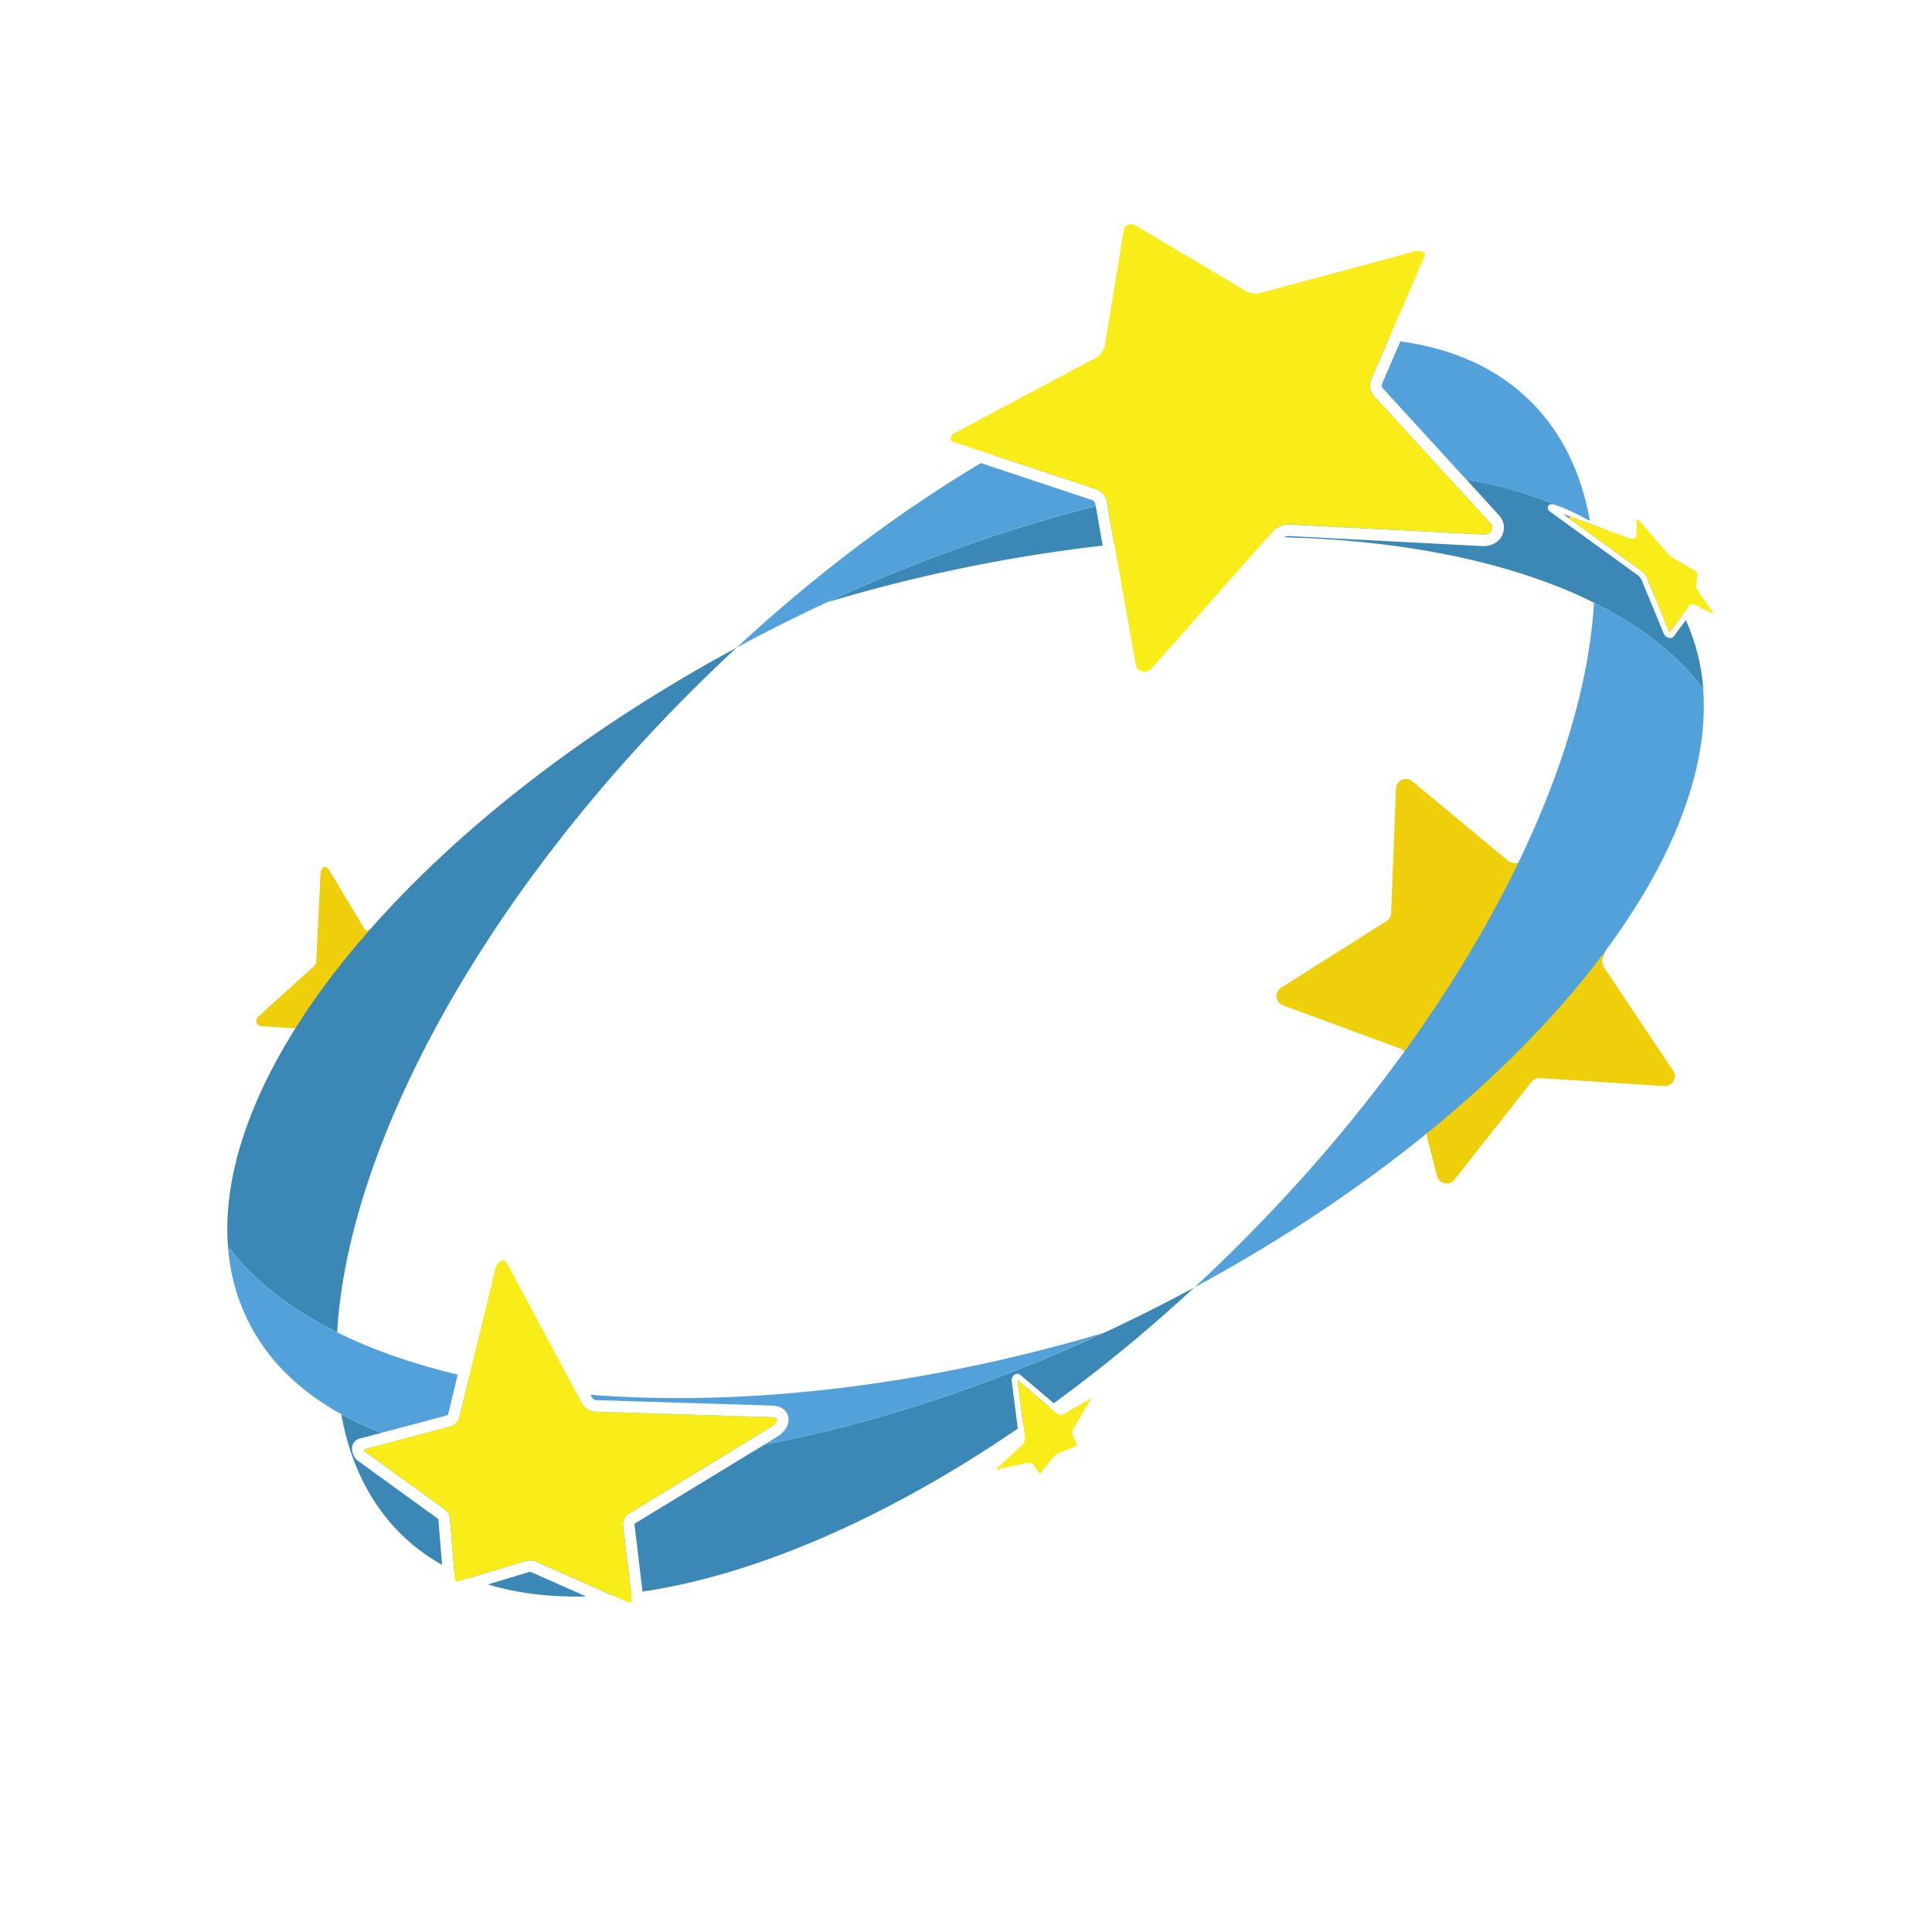
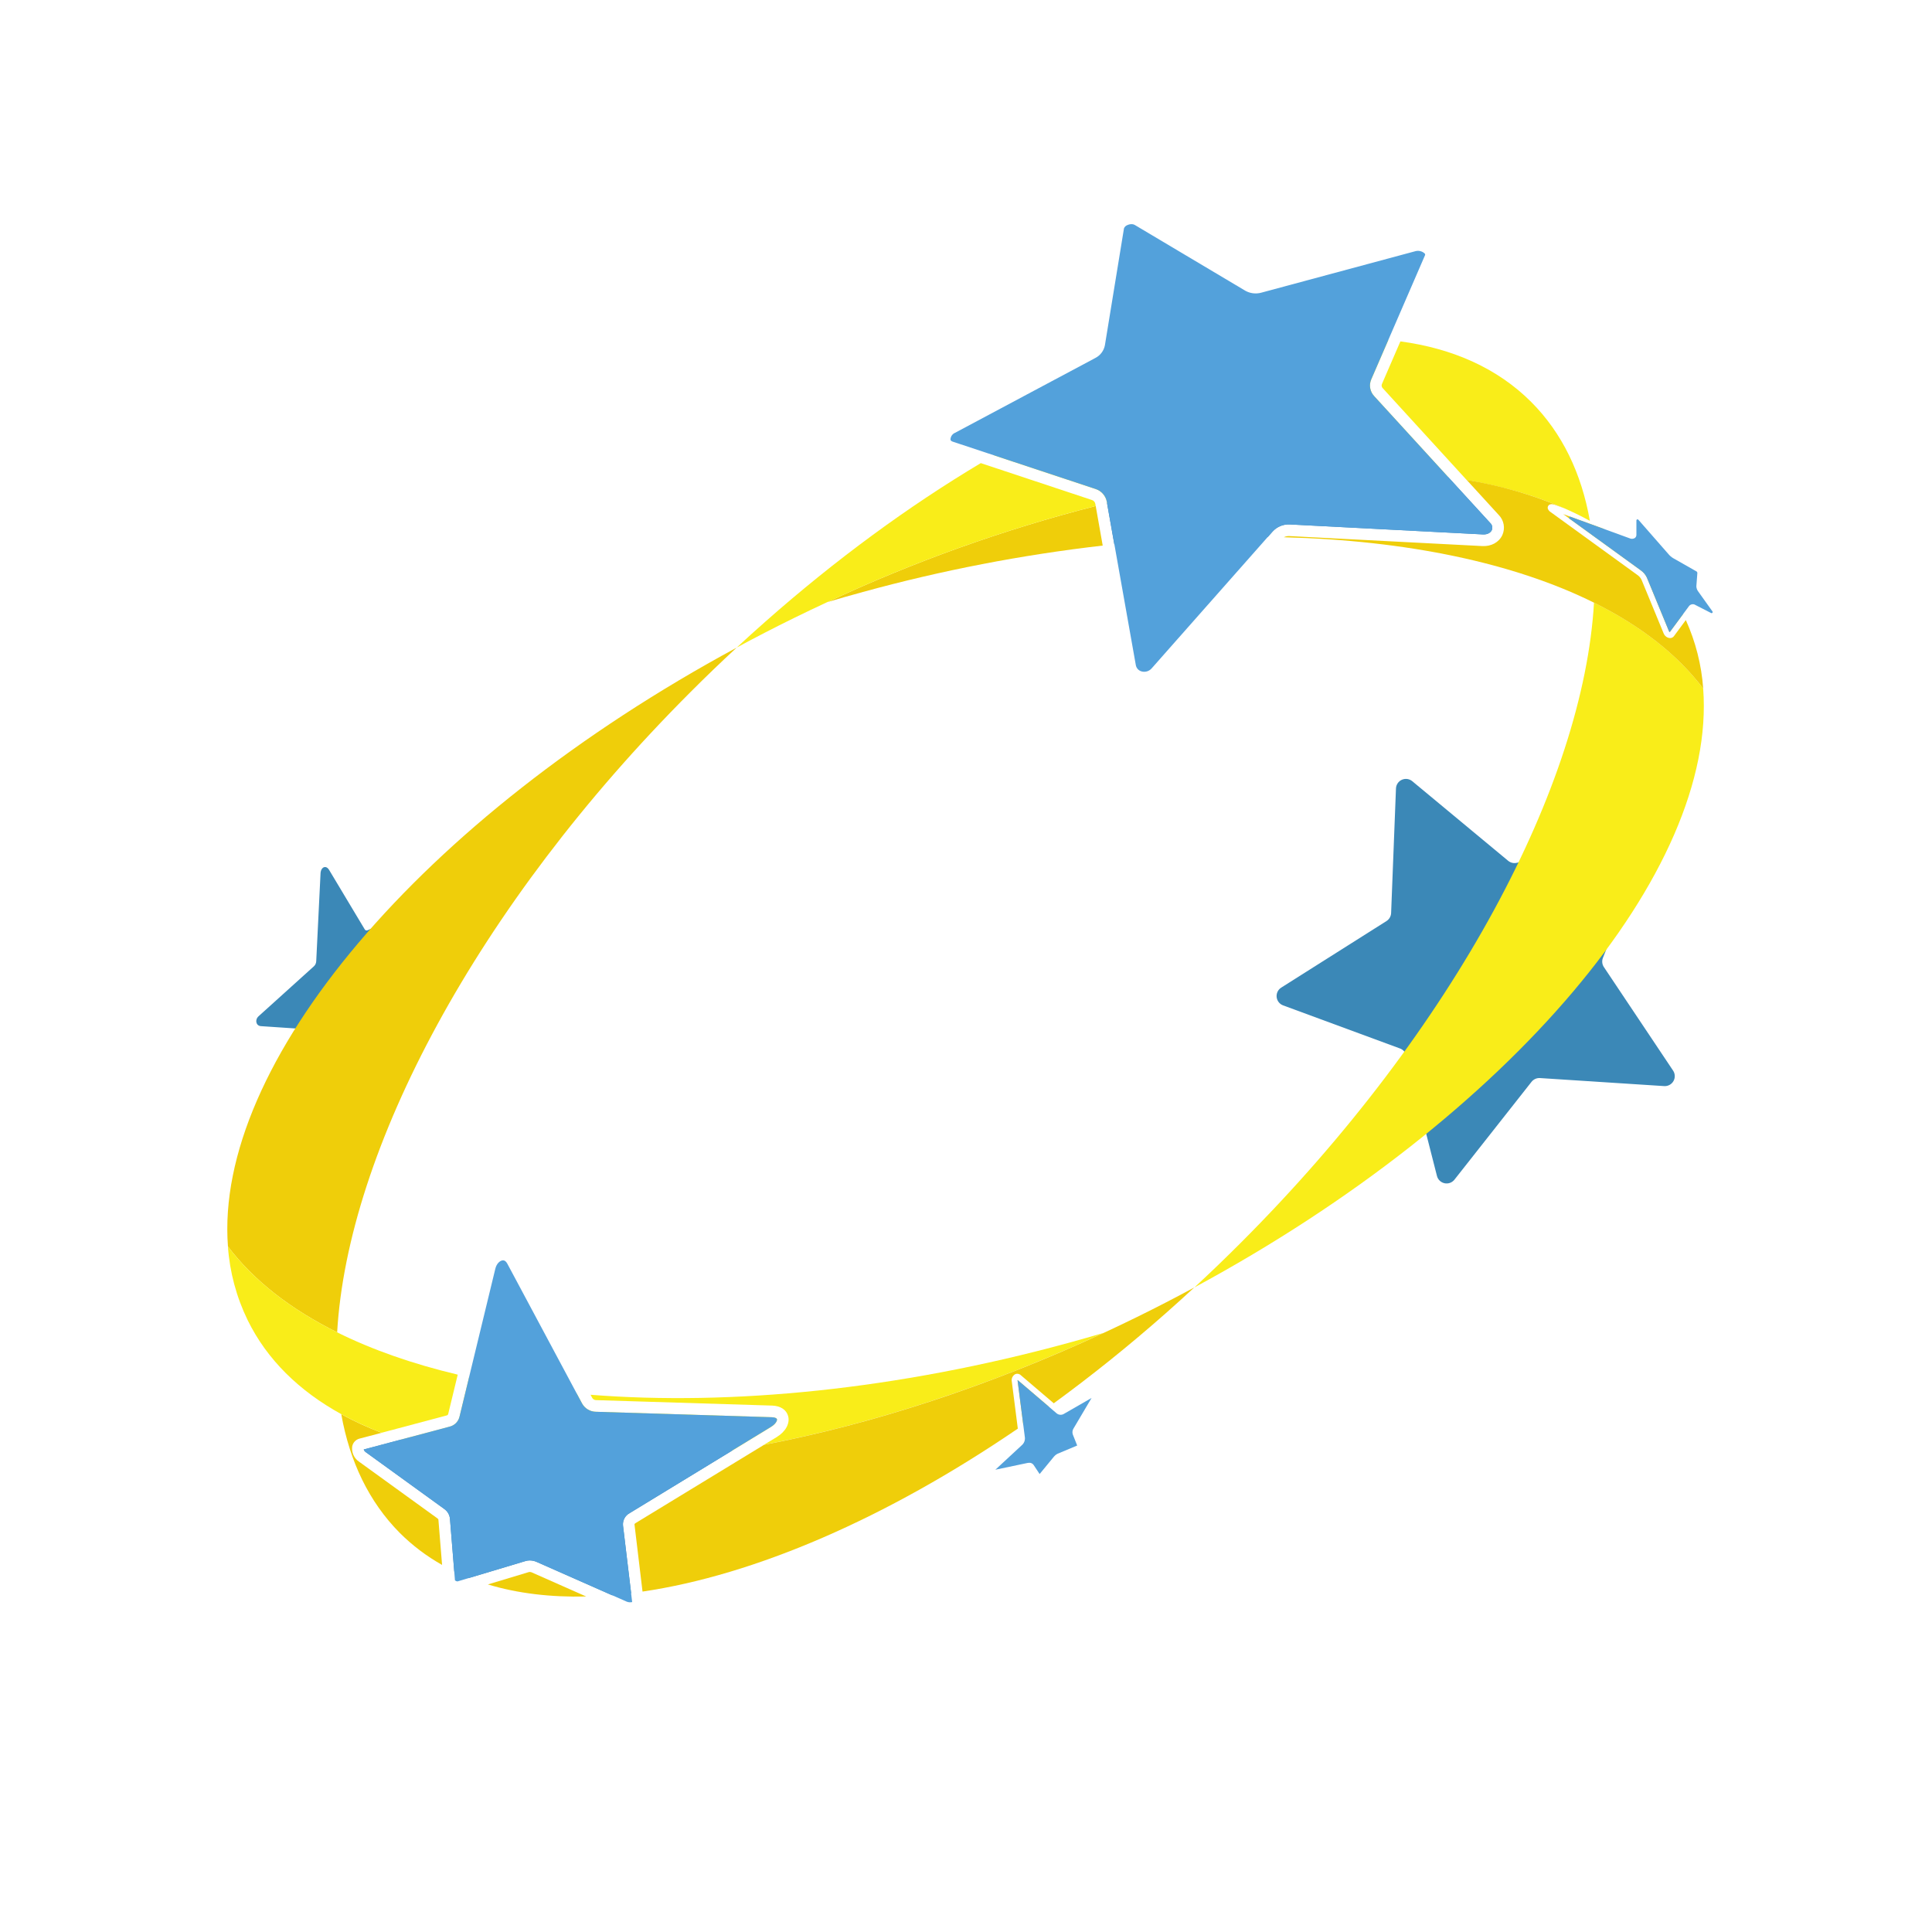
<svg xmlns="http://www.w3.org/2000/svg" id="Layer_1" data-name="Layer 1" viewBox="0 0 1000 1000">
  <defs>
-     <style>.cls-1{fill:#efce0a;}.cls-2{fill:#53a1db;}.cls-3{fill:#3b88b7;}.cls-4{fill:#f9ed19;}</style>
+     <style>.cls-1{fill:#3b88b7;}.cls-2{fill:#f9ed19;}.cls-3{fill:#efce0a;}.cls-4{fill:#53a1db;}</style>
  </defs>
  <path class="cls-1" d="M731,404.36l49.61,41.18a5.15,5.15,0,0,0,4.7,1l62-17.52a5.16,5.16,0,0,1,6.19,6.87l-23.83,59.9a5.15,5.15,0,0,0,.5,4.77L866,554.16a5.16,5.16,0,0,1-4.62,8L797.06,558a5.17,5.17,0,0,0-4.38,2l-39.9,50.64a5.16,5.16,0,0,1-9-1.92l-15.92-62.47a5.16,5.16,0,0,0-3.22-3.56l-60.49-22.3a5.16,5.16,0,0,1-1-9.2l54.49-34.45a5.18,5.18,0,0,0,2.4-4.16l2.51-64.42A5.15,5.15,0,0,1,731,404.36Z" />
  <path class="cls-1" d="M170.34,450.26l18.38,30.67a1.14,1.14,0,0,0,1.49.59L209,473.44c1.09-.47,1.57,1.61.85,3.5L199.51,504a3.33,3.33,0,0,0-.19,1.93l4.42,17.11a3,3,0,0,1-1.43,2.95l-14.68,4.56a2.49,2.49,0,0,0-1.26,1.17l-13.19,22.81c-.88,1.53-2.51,2.05-2.76.86L166,534.24a1.3,1.3,0,0,0-1.2-1.11l-29.75-2c-2.56-.17-3.29-3.24-1.17-5.16l28.64-25.86a3.78,3.78,0,0,0,1.16-2.6l2.22-45.28C166,448.75,168.73,447.57,170.34,450.26Z" />
  <path class="cls-2" d="M618.24,666.36q12.12-11.21,24-23.11c110.9-110.89,177.38-237.4,182.81-331.32,24,11.9,43.18,26.79,56.51,44.44C888.75,450.43,782.35,577.69,618.24,666.36Z" />
  <path class="cls-3" d="M381.32,335.19q-12.12,11.19-24,23.1c-110.9,110.9-177.38,237.4-182.81,331.32-24-11.91-43.18-26.79-56.52-44.44C110.81,551.11,217.2,423.85,381.32,335.19Z" />
  <path class="cls-3" d="M567.14,261.91a791.7,791.7,0,0,0-138.87,49.73q9.14-2.72,18.43-5.25a823.79,823.79,0,0,1,124.06-24Z" />
-   <path class="cls-3" d="M767.52,276.61c2.61.14,4.09-1.05,4.63-2.2a3.33,3.33,0,0,0-.86-3.77L749.65,247c-50.11-6.95-111-2.45-176.66,13.48l3.77,21.26a684.12,684.12,0,0,1,79.47-3.82l2.51-2.84a11.23,11.23,0,0,1,8.92-3.62Z" />
+   <path class="cls-1" d="M767.52,276.61c2.61.14,4.09-1.05,4.63-2.2a3.33,3.33,0,0,0-.86-3.77L749.65,247c-50.11-6.95-111-2.45-176.66,13.48l3.77,21.26a684.12,684.12,0,0,1,79.47-3.82l2.51-2.84a11.23,11.23,0,0,1,8.92-3.62Z" />
  <path class="cls-3" d="M226.91,786.49a1.56,1.56,0,0,0-.55-.62L185.8,756.53a8.17,8.17,0,0,1-3.51-7.77,5.16,5.16,0,0,1,3.79-4.14l11.44-3A168.85,168.85,0,0,1,176.64,732C181,756.48,191,777.42,207,793.51A101.34,101.34,0,0,0,228.82,810Z" />
-   <path class="cls-3" d="M325.91,783.2l53.2-32.44c-66.49,10.89-126,9-171.5-5.63l-19.34,5.14a2.89,2.89,0,0,0,1.06,1.38L229.89,781a7,7,0,0,1,3,5l2.22,27.34c2.52,1.21,5.09,2.35,7.72,3.4L272,808a7.27,7.27,0,0,1,2.2-.32,8.89,8.89,0,0,1,3.55.76l39,17.25q4.92-.4,9.94-1l-4.21-35.06A6.56,6.56,0,0,1,325.91,783.2Z" />
+   <path class="cls-1" d="M325.91,783.2l53.2-32.44c-66.49,10.89-126,9-171.5-5.63l-19.34,5.14a2.89,2.89,0,0,0,1.06,1.38L229.89,781a7,7,0,0,1,3,5l2.22,27.34c2.52,1.21,5.09,2.35,7.72,3.4L272,808a7.27,7.27,0,0,1,2.2-.32,8.89,8.89,0,0,1,3.55.76l39,17.25q4.92-.4,9.94-1l-4.21-35.06A6.56,6.56,0,0,1,325.91,783.2Z" />
  <path class="cls-3" d="M275.28,813.89a2.49,2.49,0,0,0-1.57-.18l-21.19,6.39c15.35,4.65,32.45,6.67,50.91,6.25Z" />
  <path class="cls-2" d="M749.65,247l-38.34-41.93a8,8,0,0,1-1.57-8.62L718.6,176c-56.3-5.45-128.81,16-204.07,59.69L567,253.08a8.58,8.58,0,0,1,5.89,6.64l.13.74C638.63,244.53,699.54,240,749.65,247Z" />
  <path class="cls-2" d="M715.26,198.82a2,2,0,0,0,.49,2.16l43.4,47.47c24.3,4.2,45.8,11.24,63.77,21.14-4.32-24.52-14.31-45.47-30.4-61.56-17.41-17.41-40.51-27.65-67.67-31.33Z" />
  <path class="cls-2" d="M566.93,260.77a2.59,2.59,0,0,0-1.86-2l-57.42-19.06c-37.2,22.21-75,49.79-111.67,82.2q-7.37,6.49-14.66,13.26,14.51-7.86,29.61-15.27,8.67-4.26,17.34-8.28a791.7,791.7,0,0,1,138.87-49.73Z" />
  <path class="cls-4" d="M732.32,130.09l-79.5,21.4a10.92,10.92,0,0,1-8.23-1l-57.31-34.1a3.07,3.07,0,0,0-1.57-.37,5.37,5.37,0,0,0-2.21.5,2.92,2.92,0,0,0-1.73,1.68l-9.89,60.59a9.35,9.35,0,0,1-5,6.53L494.35,224a3.92,3.92,0,0,0-2.38,3.37c0,.41.19.91,1.1,1.21L567,253.08a8.58,8.58,0,0,1,5.89,6.64l15,84.49a4.13,4.13,0,0,0,3,3.32,5.11,5.11,0,0,0,5.24-1.62l62.61-70.85a11.23,11.23,0,0,1,8.92-3.62l99.86,5.17c2.61.14,4.09-1.05,4.63-2.2a3.33,3.33,0,0,0-.86-3.77l-60-65.59a8,8,0,0,1-1.57-8.62l27.85-64.29c.09-.21.22-.49-.21-1A5.21,5.21,0,0,0,732.32,130.09Z" />
  <path class="cls-3" d="M866.44,329.26a2.41,2.41,0,0,1-2,1,3.34,3.34,0,0,1-1.31-.29,3.91,3.91,0,0,1-2-2.05L849.62,300a6.58,6.58,0,0,0-2.22-2.48l-44.67-32.39a3.47,3.47,0,0,1-1.58-1.87,1.76,1.76,0,0,1,.51-1.79c.93-.85,2.36-.47,3.35-.1l4.83,1.76a219.11,219.11,0,0,0-50.69-14.72l16.58,18.12A9.36,9.36,0,0,1,777.59,277c-1.76,3.72-5.72,5.89-10.38,5.64l-99.86-5.17a5.5,5.5,0,0,0-2.83.61c63.68,1.66,119.18,13.32,160.55,33.87,24,11.9,43.18,26.79,56.51,44.44a104.35,104.35,0,0,0-9-35.45Z" />
  <path class="cls-3" d="M849.17,295.13a9.56,9.56,0,0,1,3.23,3.77l11.48,27.86a.92.92,0,0,0,.39.41l6.89-9.32c-9-18.05-23.08-32.79-41.41-44.24l-20.64-7.51Z" />
  <path class="cls-2" d="M306.57,723.6a2.34,2.34,0,0,0,2.11,1.11l91,2.82c4.31.14,7.4,2.18,8.27,5.48,1,3.76-1.32,8-5.9,10.8l-6.62,4c55.63-10.67,115.56-30,175.8-57.92q-9.12,2.7-18.4,5.24c-88.66,24.2-174.4,32.5-247.16,26.8Z" />
  <path class="cls-2" d="M232.87,738.42l-25.26,6.71c45.46,14.65,105,16.52,171.5,5.63l19.82-12.09c2.56-1.56,3.43-3.35,3.22-4.12-.12-.45-1-.95-2.63-1l-91-2.82a8.33,8.33,0,0,1-7.24-4.29l-2.72-5.09a449.71,449.71,0,0,1-55.75-8.5l-4.94,20.39A6.91,6.91,0,0,1,232.87,738.42Z" />
  <path class="cls-2" d="M231.33,732.6a1,1,0,0,0,.67-.78l4.92-20.31c-23.21-5.51-44.2-12.84-62.43-21.9-24-11.91-43.18-26.79-56.52-44.44a103.75,103.75,0,0,0,10.22,38.14c10,20.42,26.63,36.64,48.45,48.65a168.85,168.85,0,0,0,20.88,9.63Z" />
  <path class="cls-4" d="M402.15,734.55c-.12-.45-1-.95-2.63-1l-91-2.82a8.33,8.33,0,0,1-7.24-4.29L262.54,654c-.64-1.2-1.47-1.75-2.46-1.62-1.32.17-3.05,1.6-3.71,4.35l-18.52,76.47a6.91,6.91,0,0,1-5,5.18l-44.6,11.85a2.89,2.89,0,0,0,1.06,1.38L229.89,781a7,7,0,0,1,3,5l2.6,32a2.36,2.36,0,0,0,1.28.55L272,808a7.27,7.27,0,0,1,2.2-.32,8.89,8.89,0,0,1,3.55.76L324.36,829a4.63,4.63,0,0,0,2.85.23l-4.77-39.72a6.56,6.56,0,0,1,3.47-6.34l73-44.53C401.49,737.11,402.36,735.32,402.15,734.55Z" />
  <path class="cls-3" d="M526.72,714.71l2.93,22.84q6.66-4.59,13.32-9.4L526.72,714.3A1.86,1.86,0,0,0,526.72,714.71Z" />
  <path class="cls-3" d="M588.62,681.63q-8.68,4.26-17.37,8.29c-60.24,27.94-120.17,47.25-175.8,57.92L329,788.33a1.75,1.75,0,0,0-.61.56l4.18,34.91c58-8.53,126-37.78,194.25-84.34l-3.11-24.37a3.56,3.56,0,0,1,1.75-3.81,2.63,2.63,0,0,1,2.9.51l17.07,14.55c19.5-14.21,38.94-29.81,58.1-46.72q7.36-6.51,14.67-13.26Q603.72,674.21,588.62,681.63Z" />
  <path class="cls-4" d="M843.39,278.58l-30.46-11.09a.57.57,0,0,0-.53,1l36.77,26.65a9.56,9.56,0,0,1,3.23,3.77l11.48,27.86a.92.92,0,0,0,.39.41l10-13.52a2.52,2.52,0,0,1,3.37-.47l8,4.1a.56.56,0,0,0,.72-.83l-7.33-10.26a4.7,4.7,0,0,1-1-2.71l.53-7.07-.3-.56-12.3-7a9.13,9.13,0,0,1-2.24-1.91L848,269a.57.57,0,0,0-1,.37l0,7.47a2,2,0,0,1-.84,1.66A2.86,2.86,0,0,1,843.39,278.58Z" />
  <path class="cls-4" d="M532.71,757.13a2.62,2.62,0,0,1,2.28,1.12l3.12,4.71,7.44-9.05a6.71,6.71,0,0,1,.7-.71,5.49,5.49,0,0,1,1.3-.81l10-4.19-2.29-5.77a3.68,3.68,0,0,1,.47-3.18L565,723.58l-14.2,8.17a3.29,3.29,0,0,1-3.86-.18L526.72,714.3a1.86,1.86,0,0,0,0,.41l3.77,29.42a4.66,4.66,0,0,1-1.64,3.94L515.2,760.72l16.67-3.5A4.14,4.14,0,0,1,532.71,757.13Z" />
</svg>
